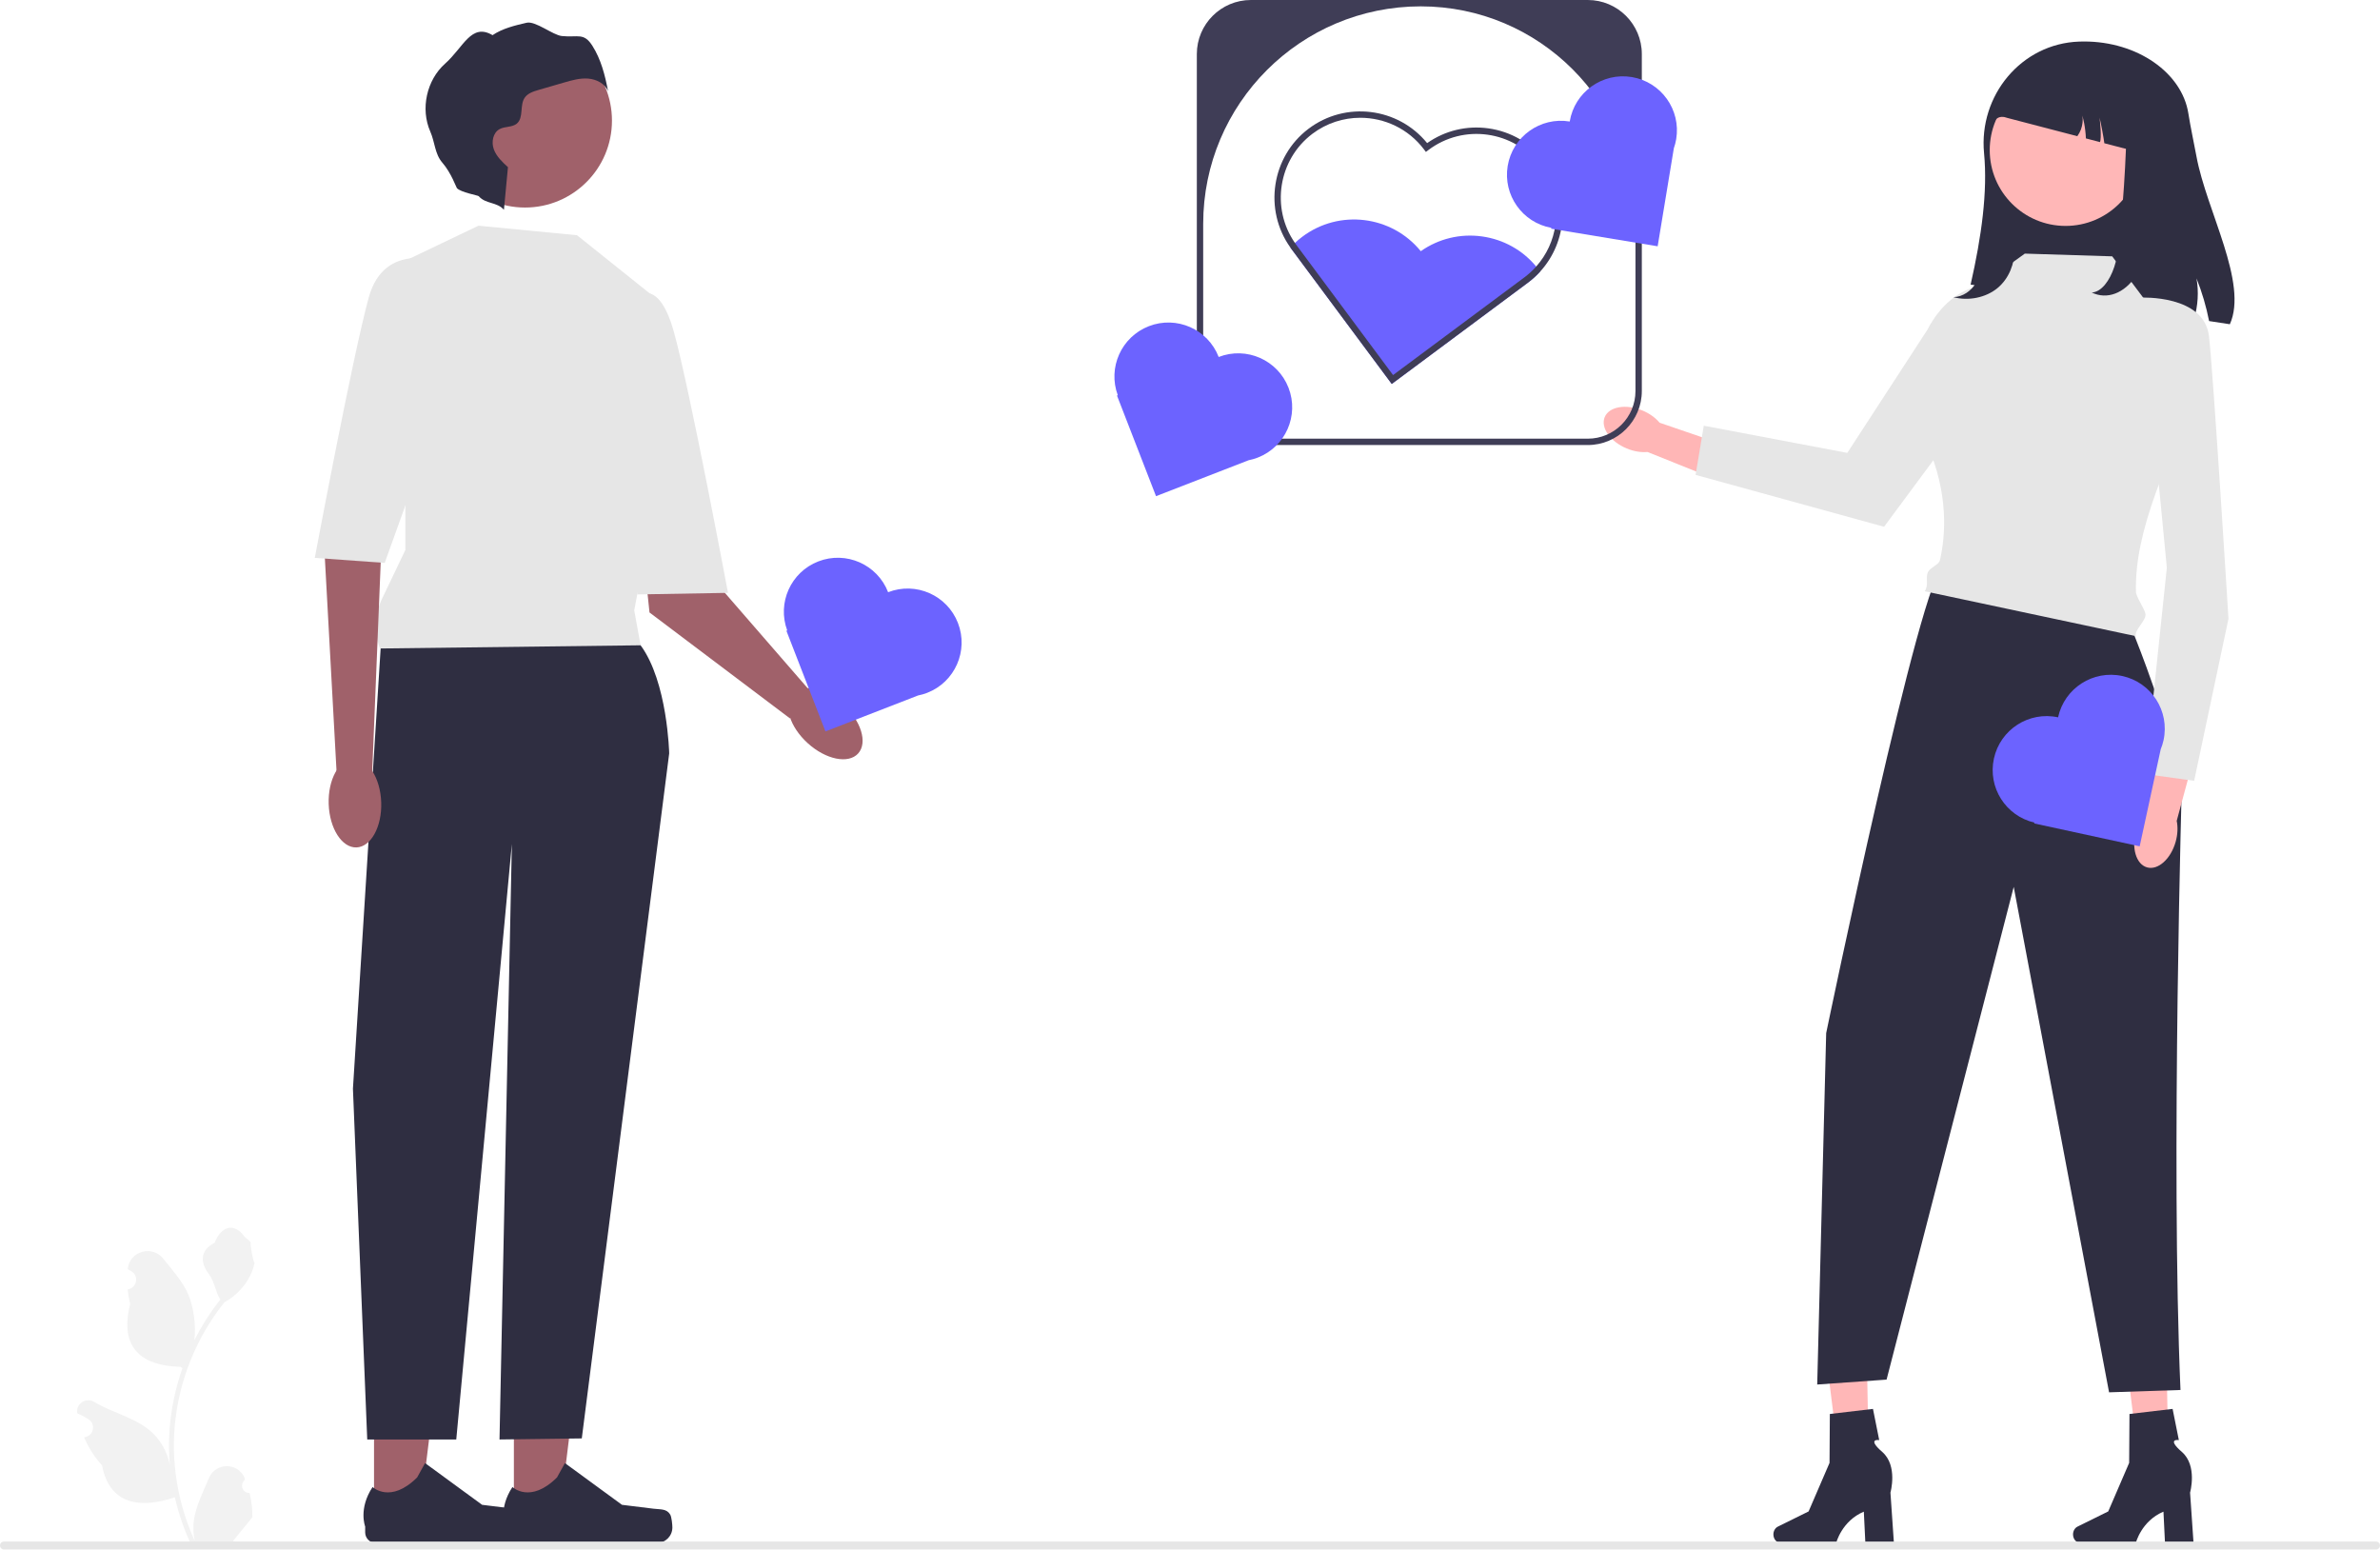
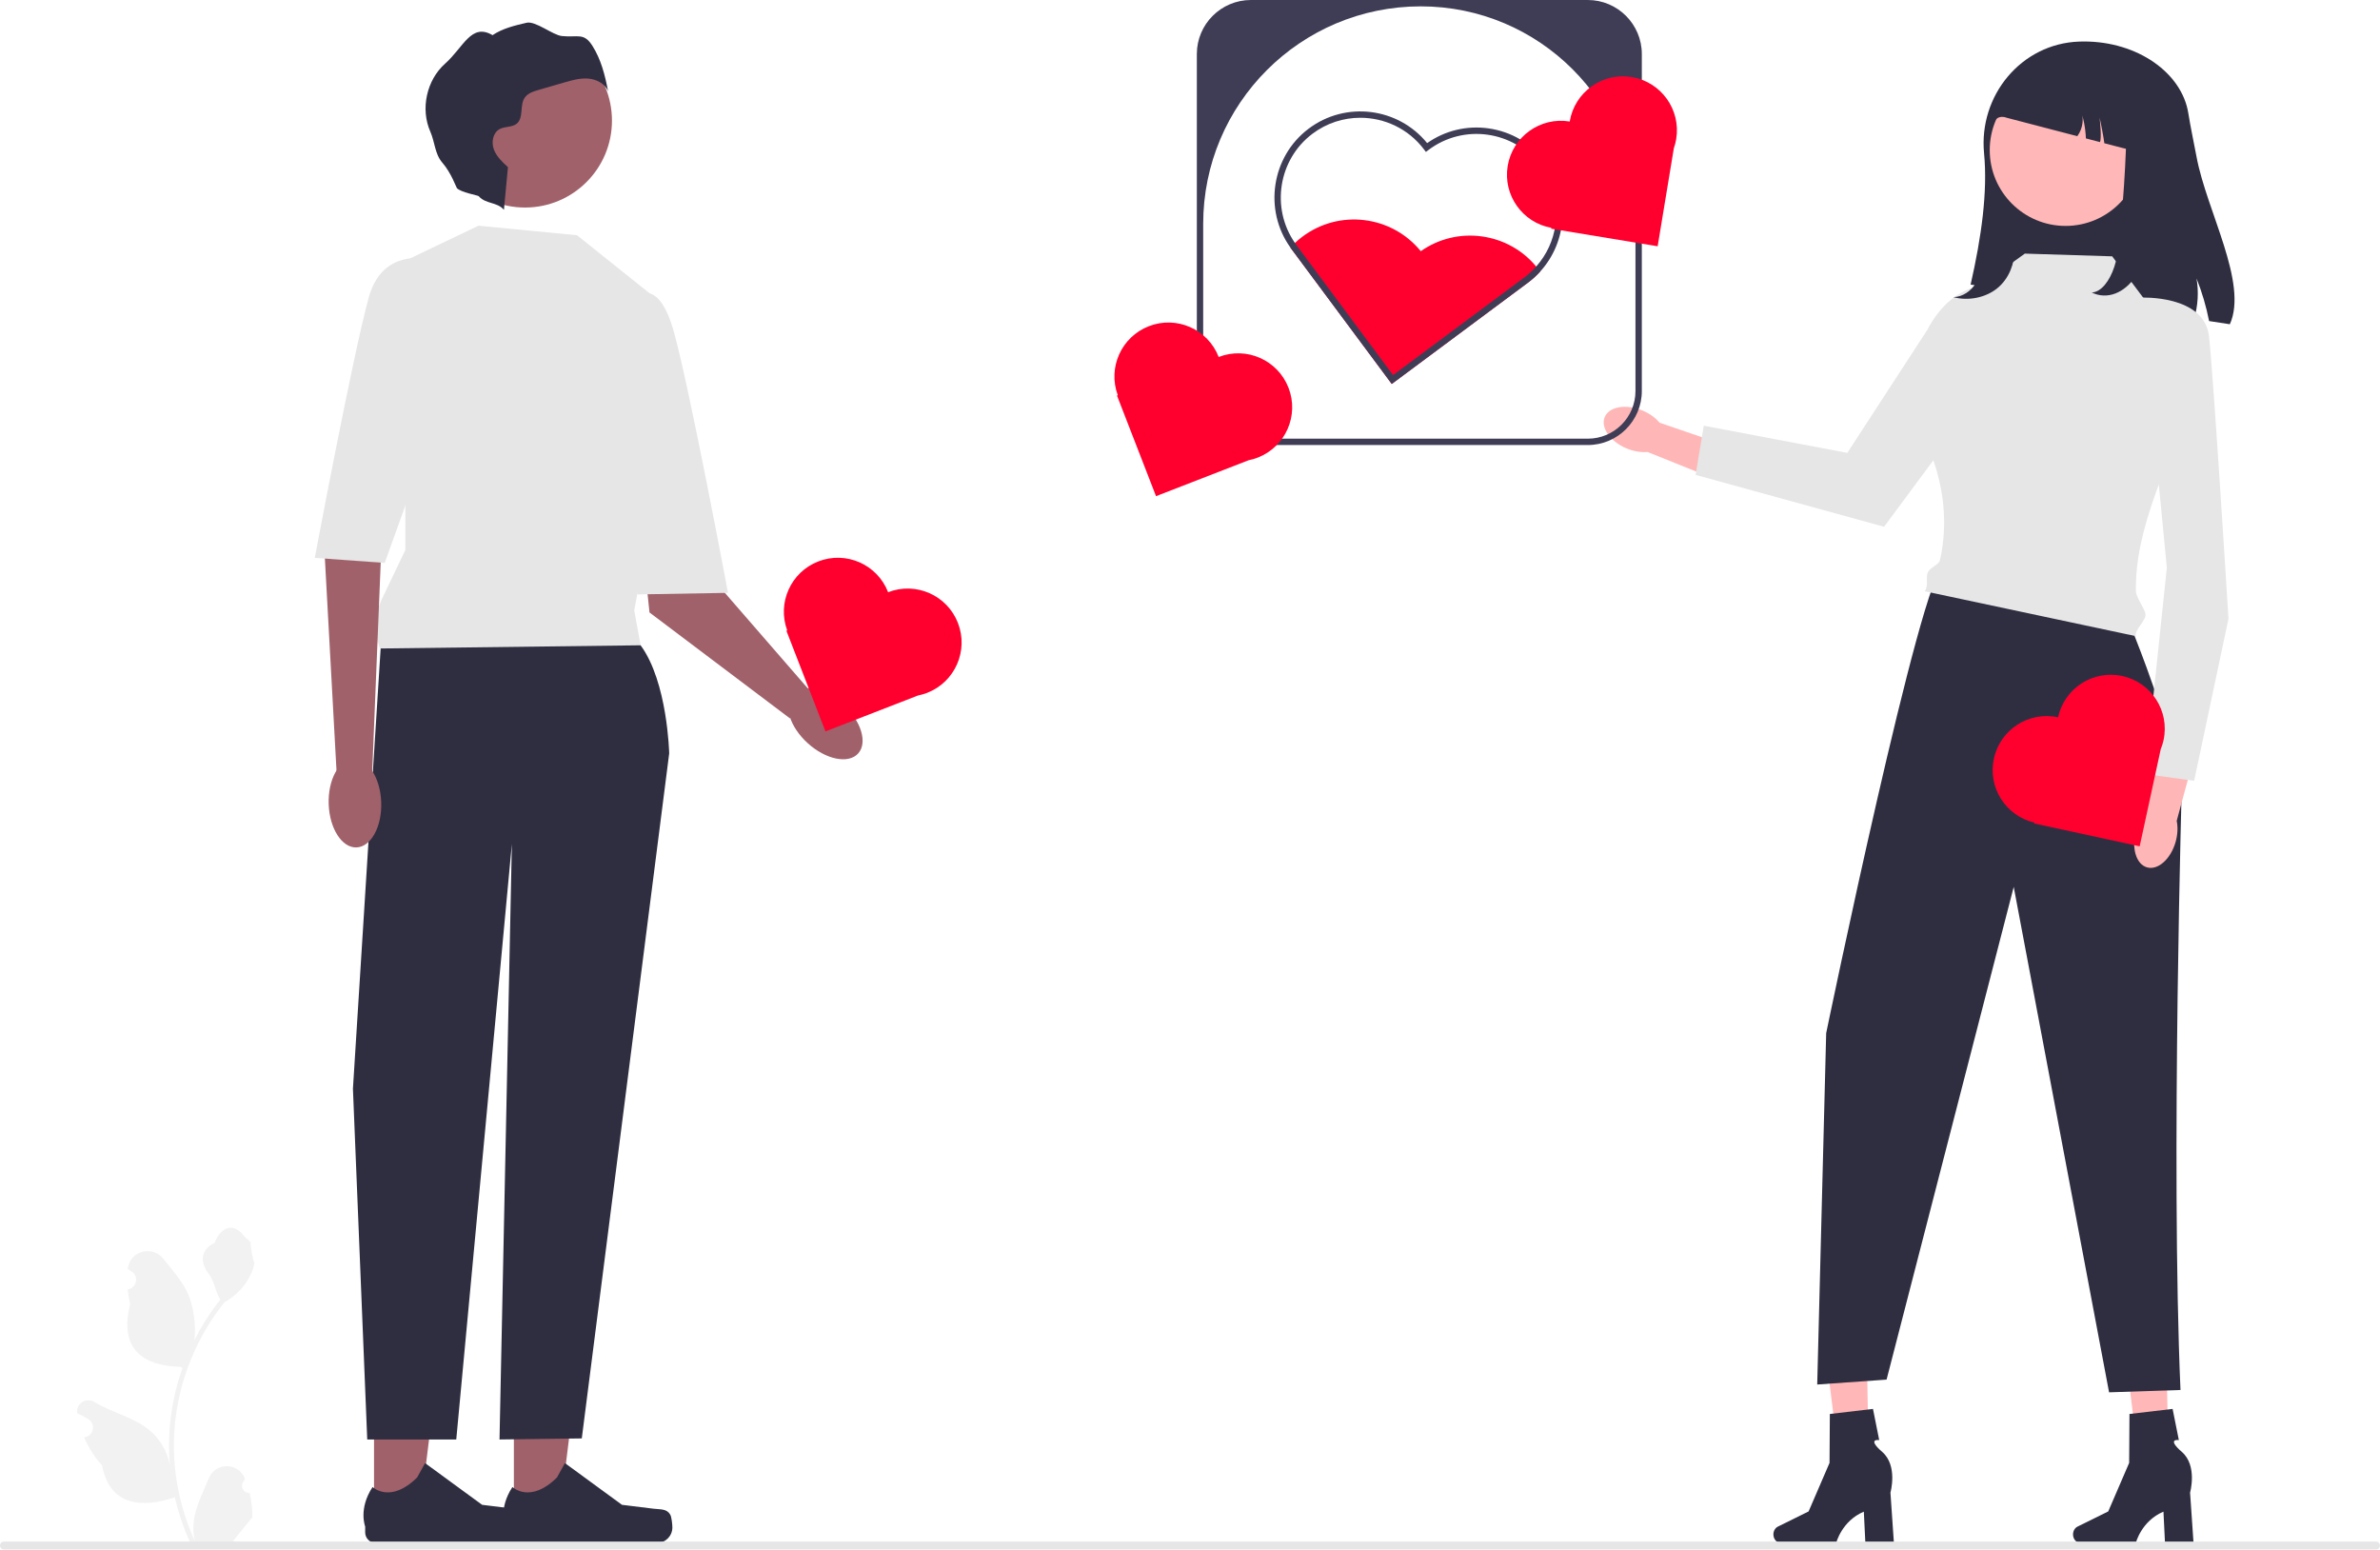
<svg xmlns="http://www.w3.org/2000/svg" width="748.775" height="487.44" viewBox="0 0 748.775 487.44">
-   <path d="M484.133,84.878c-.27-.35-.54-.7-.83-1.04-4.31-5.19-10.32-8.52-17.04-9.46-6.84-.95-13.65,.7-19.27,4.64-9.14-11.24-25.68-13.31-37.33-4.5-.8,.6-1.55,1.24-2.26,1.91-.5,.47-.97,.96-1.42,1.46,.05,.08,.1,.15,.16,.23l31.72,42.67,.8-.6c1.68-1.24,40.96-30.45,42.2-31.38,1.35-1.02,2.58-2.15,3.68-3.36-.13-.19-.27-.38-.41-.57Z" fill="#6c63ff" />
+   <path d="M484.133,84.878c-.27-.35-.54-.7-.83-1.04-4.31-5.19-10.32-8.52-17.04-9.46-6.84-.95-13.65,.7-19.27,4.64-9.14-11.24-25.68-13.31-37.33-4.5-.8,.6-1.55,1.24-2.26,1.91-.5,.47-.97,.96-1.42,1.46,.05,.08,.1,.15,.16,.23l31.72,42.67,.8-.6c1.68-1.24,40.96-30.45,42.2-31.38,1.35-1.02,2.58-2.15,3.68-3.36-.13-.19-.27-.38-.41-.57Z" fill="#FF002E" />
  <path d="M486.133,50.878c-4.36-5.78-10.71-9.5-17.87-10.5-6.84-.95-13.65,.7-19.27,4.64-9.14-11.24-25.68-13.31-37.33-4.5-11.66,8.8-14.17,25.52-5.68,37.37,.05,.08,.1,.15,.16,.23l31.72,42.67,.8-.6c1.68-1.24,40.96-30.45,42.2-31.38,1.35-1.02,2.58-2.15,3.68-3.36,8.62-9.44,9.58-24.01,1.59-34.57Zm-2.83,32.96c-1.09,1.23-2.31,2.36-3.65,3.37-1.13,.86-35.64,26.51-41.38,30.78l-30.52-41.06c-.12-.16-.24-.33-.35-.5-7.62-10.96-5.23-26.23,5.47-34.32,4.52-3.41,9.82-5.06,15.09-5.06,7.6,0,15.12,3.43,20.04,9.95l.6,.8,.8-.61c11.03-8.33,26.8-6.14,35.14,4.89,4.04,5.35,5.75,11.94,4.83,18.58-.69,4.98-2.8,9.52-6.07,13.18Z" fill="#3f3d56" />
  <path d="M701.537,102l-6.53-1c-.9-4.58-2.23-9.09-3.96-13.43,.74,4.22,.46,8.61-.76,12.71l-70.31-10.75c3.44-15.12,5.39-29.25,4.23-41.34-1.73-18.14,11.71-34.47,29.92-35.11,.5-.02,1.01-.03,1.52-.03,16.87,0,30.8,9.86,32.83,22.6,.72,4.56,1.73,9.08,2.57,13.63,3.15,17.04,16.33,39.75,10.49,52.72Z" fill="#2f2e41" />
  <path d="M516.72,129.132c2.268,.941,4.136,2.317,5.404,3.842l22.173,7.601-3.925,10.445-22.069-8.835c-1.976,.179-4.268-.171-6.537-1.113-5.181-2.15-8.273-6.566-6.904-9.863,1.368-3.297,6.678-4.227,11.859-2.077h0Z" fill="#ffb6b6" />
  <g>
    <polygon points="588.017 464.408 579.248 464.615 574.359 425.218 587.301 424.912 588.017 464.408" fill="#ffb7b7" />
    <path d="M557.931,482.703h0c0,1.481,1.051,2.682,2.348,2.682h17.406s1.713-6.885,8.697-9.849l.482,9.849h8.979l-1.088-15.836s2.402-8.472-2.586-12.803c-4.988-4.331-.948-3.728-.948-3.728l-1.962-9.801-13.569,1.596-.1,15.386-6.585,15.272-9.658,4.771c-.86,.425-1.416,1.392-1.416,2.462l-0,0Z" fill="#2f2e41" />
  </g>
  <g>
    <polygon points="682.284 464.408 673.515 464.615 668.627 425.218 681.568 424.912 682.284 464.408" fill="#ffb7b7" />
    <path d="M652.198,482.703h0c0,1.481,1.051,2.682,2.348,2.682h17.406s1.713-6.885,8.697-9.849l.482,9.849h8.979l-1.088-15.836s2.402-8.472-2.586-12.803c-4.988-4.331-.948-3.728-.948-3.728l-1.962-9.801-13.569,1.596-.1,15.386-6.585,15.272-9.658,4.771c-.86,.425-1.416,1.392-1.416,2.462l-0,0Z" fill="#2f2e41" />
  </g>
  <path d="M611.537,178l54,9c7.079,11.702,21,56,21,56,0,0-3.647,123.063-.529,194.263l-22.471,.737-30-159-40,155-21.82,1.544,2.82-110.544s30.152-145.63,37-147Z" fill="#2f2e41" />
  <path d="M637.026,79.781l27.499,.859,28.358,37.811c-10.998,27.792-21.341,47.86-20.89,67.677,.038,1.679,2.776,5.451,3,7,.303,2.094-3.677,5.166-3,7l-66.456-14.128c1.345-1.897,.187-4.293,1-6,.715-1.5,3.458-2.323,3.792-3.778,1.8-7.855,2.76-20.961-4.012-36.352-4.815-10.944,16.38-36.473,15.242-48.917l15.468-11.171Z" fill="#e6e6e6" />
  <path d="M643.331,97.436l0,0-50.583,68.279-59.294-16.327,2.578-15.468,45.15,8.551,25.189-38.724c8.225-15.899,24.436-19.101,36.96-6.311Z" fill="#e6e6e6" />
  <circle cx="649.851" cy="47.214" r="23.857" fill="#ffb7b7" />
  <path d="M672.037,261.324c.671-2.362,1.82-4.377,3.187-5.814l4.969-22.907,10.831,2.683-6.207,22.948c.408,1.942,.326,4.259-.344,6.622-1.532,5.396-5.559,8.981-8.993,8.005-3.434-.975-4.976-6.14-3.443-11.537h0Z" fill="#ffb6b6" />
  <path d="M673.535,93.628s19.997-1.018,21.453,12.242c1.456,13.261,6.115,88.785,6.115,88.785l-10.798,50.977-15.398-2.14,6.805-64.888-8.176-84.976Z" fill="#e6e6e6" />
  <path d="M674.107,26.94c0,5.39-2.99,12.33-2.99,20.48l-9.07-2.36c-.18-1.58-1.1-6.52-1.51-8.06,.21,1.45,.66,6.32,.16,7.7l-4.45-1.16c-.03-.83-.1-1.66-.2-2.48-.18-1.58-.48-3.14-.89-4.68,.21,1.45,.04,2.94-.46,4.32-.29,.76-.67,1.48-1.15,2.14l-21.96-5.73c-5.32-2.002-6.134,5.042-6.05,13.89,0,0-3-31,19.8-32.79l3.44-3.44c20.71,1.19,25.33,5.48,25.33,12.17Z" fill="#2f2e41" />
  <path d="M625.224,56.287c.816,8.326-.179,16.702-1.364,24.993-.381,2.668-.805,5.4-2.227,7.775s-4.066,4.359-7.096,4.42c4.764,1.287,10.257,.159,13.9-2.854,3.699-3.058,5.325-7.694,5.449-12.179,.124-4.485-1.089-8.905-2.294-13.262l-6.368-8.894Z" fill="#2f2e41" />
  <path d="M668.768,24.21c.816,15.18-.179,30.451-1.364,45.567-.381,4.865-.805,9.844-2.227,14.175-1.421,4.331-4.066,7.947-7.096,8.059,4.764,2.346,10.257,.29,13.9-5.203,3.699-5.576,5.325-14.028,5.449-22.205,.124-8.177-1.089-16.235-2.294-24.179l-6.368-16.215Z" fill="#2f2e41" />
  <g>
    <polygon points="161.675 476.782 176.029 476.78 182.858 421.414 161.672 421.415 161.675 476.782" fill="#a0616a" />
    <path d="M210.854,476.456h0c.447,.753,.683,3.182,.683,4.058h0c0,2.691-2.181,4.872-4.872,4.872h-44.453c-1.836,0-3.324-1.488-3.324-3.324v-1.851s-2.199-5.562,2.328-12.418c0,0,5.627,5.368,14.035-3.04l2.48-4.492,17.948,13.126,9.948,1.225c2.176,.268,4.106-.042,5.226,1.844Z" fill="#2f2e41" />
  </g>
  <g>
    <polygon points="117.675 476.782 132.029 476.78 138.858 421.414 117.672 421.415 117.675 476.782" fill="#a0616a" />
    <path d="M166.854,476.456h0c.447,.753,.683,3.182,.683,4.058h0c0,2.691-2.181,4.872-4.872,4.872h-44.453c-1.836,0-3.324-1.488-3.324-3.324v-1.851s-2.199-5.562,2.328-12.418c0,0,5.627,5.368,14.035-3.04l2.48-4.492,17.948,13.126,9.948,1.225c2.176,.268,4.106-.042,5.226,1.844Z" fill="#2f2e41" />
  </g>
  <path d="M120.037,199.5l-9,143,4.5,110.335h28.008l17.492-187.335-3.886,187.335,25.886-.335,27.5-215.5s-.5-22.5-9-34-81.5-3.5-81.5-3.5Z" fill="#2f2e41" />
  <polygon points="224.252 166.604 201.708 167.492 204.341 192.673 248.537 226 254.537 217 222.801 180.456 224.252 166.604" fill="#a0616a" />
  <path d="M181.537,74l-31-3-23,11v91l-7.314,15.292c-2.355,4.925-2.603,10.596-.686,15.708h0l82-1-2-11,4-21,3-77-25-20Z" fill="#e6e6e6" />
  <path d="M200.037,93.5s7-7,12,11,17,82,17,82l-28.5,.5-7.5-68.5,7-25Z" fill="#e6e6e6" />
  <polygon points="120.037 170.5 117.037 244.354 106.037 245.5 102.037 172.5 120.037 170.5" fill="#a0616a" />
  <path d="M139.037,82.5s-18-7-23,11-17,82-17,82l22,1.579,25-69.579-7-25Z" fill="#e6e6e6" />
  <circle cx="165.18" cy="37.939" r="27.35" fill="#a0616a" />
  <ellipse cx="111.671" cy="252.669" rx="8.267" ry="13.924" transform="translate(-8.51901 3.93943) rotate(-1.94678)" fill="#a0616a" />
  <ellipse cx="259.671" cy="227.669" rx="8.267" ry="13.924" transform="translate(-83.44583 266.8252) rotate(-47.75334)" fill="#a0616a" />
  <path d="M186.371,14.402c-2.713-4.267-4.578-2.541-9.606-3.067-2.882-.302-8.274-4.832-11.097-4.176-3.721,.864-7.535,1.768-10.703,3.901-6.718-3.952-9.107,3.783-14.932,8.962-5.825,5.178-7.8,14.232-4.662,21.366,1.494,3.397,1.38,7.003,3.811,9.807,2.798,3.229,4.34,7.723,4.555,7.972,1.165,1.344,6.65,2.287,6.873,2.545,2.196,2.534,5.735,1.753,7.932,4.288l1.266-13.409c-1.778-1.633-3.618-3.356-4.448-5.623-.83-2.267-.28-5.236,1.851-6.372,1.675-.893,3.917-.492,5.377-1.706,2.228-1.853,.854-5.731,2.476-8.133,.959-1.42,2.739-1.992,4.384-2.469,2.667-.774,5.335-1.548,8.002-2.322,2.481-.72,5.03-1.448,7.606-1.242,2.576,.206,5.225,1.549,6.242,3.924-.939-4.968-2.216-9.979-4.928-14.246Z" fill="#2f2e41" />
-   <path d="M279.413,186.299h-0c-3.392-8.741-13.229-13.078-21.97-9.685h-0c-8.658,3.36-12.99,13.042-9.775,21.72l-.254,.098,12.285,31.655,29.129-11.304c.963-.19,1.923-.462,2.87-.829h0c8.741-3.392,13.078-13.229,9.685-21.97v-0c-3.392-8.741-13.229-13.078-21.97-9.685l0,0Z" fill="#6c63ff" />
+   <path d="M279.413,186.299h-0c-3.392-8.741-13.229-13.078-21.97-9.685h-0c-8.658,3.36-12.99,13.042-9.775,21.72l-.254,.098,12.285,31.655,29.129-11.304c.963-.19,1.923-.462,2.87-.829h0c8.741-3.392,13.078-13.229,9.685-21.97v-0c-3.392-8.741-13.229-13.078-21.97-9.685l0,0Z" fill="#FF002E" />
  <path d="M516.537,17V123c0,9.374-7.626,17-17,17h-106c-9.374,0-17-7.626-17-17V17c0-9.374,7.626-17,17-17h106c9.374,0,17,7.626,17,17Zm-17,121c8.284,0,15-6.716,15-15v-53.441c0-37.312-30.247-67.559-67.559-67.559h-0c-37.799,0-68.441,30.642-68.441,68.441v52.559c0,8.284,6.716,15,15,15h106Z" fill="#3f3d56" />
-   <path d="M493.853,38.224l-0,0c-9.251-1.528-17.989,4.734-19.517,13.985l-0,0c-1.513,9.164,4.618,17.819,13.724,19.467l-.044,.268,33.502,5.532,5.09-30.828c.326-.926,.581-1.89,.746-2.893l0-0c1.528-9.251-4.734-17.989-13.985-19.517l-0-0c-9.251-1.528-17.989,4.734-19.517,13.985l0-0Z" fill="#6c63ff" />
-   <path d="M383.413,112.299h-0c-3.392-8.741-13.229-13.078-21.97-9.685h-0c-8.658,3.36-12.99,13.042-9.775,21.72l-.254,.098,12.285,31.655,29.129-11.304c.963-.19,1.923-.462,2.87-.829h0c8.741-3.392,13.078-13.229,9.685-21.97v-0c-3.392-8.741-13.229-13.078-21.97-9.685l0,0Z" fill="#6c63ff" />
-   <path d="M647.492,225.656l-0,0c-9.164-1.986-18.203,3.832-20.189,12.995l-0,0c-1.968,9.077,3.724,18.027,12.738,20.126l-.058,.266,33.185,7.194,6.62-30.536c.372-.908,.674-1.859,.89-2.852l0-0c1.986-9.164-3.832-18.203-12.995-20.189l-0-0c-9.164-1.986-18.203,3.832-20.189,12.995l0-0Z" fill="#6c63ff" />
+   <path d="M493.853,38.224l-0,0c-9.251-1.528-17.989,4.734-19.517,13.985l-0,0c-1.513,9.164,4.618,17.819,13.724,19.467l-.044,.268,33.502,5.532,5.09-30.828c.326-.926,.581-1.89,.746-2.893l0-0c1.528-9.251-4.734-17.989-13.985-19.517l-0-0c-9.251-1.528-17.989,4.734-19.517,13.985l0-0Z" fill="#FF002E" />
+   <path d="M383.413,112.299h-0c-3.392-8.741-13.229-13.078-21.97-9.685h-0c-8.658,3.36-12.99,13.042-9.775,21.72l-.254,.098,12.285,31.655,29.129-11.304c.963-.19,1.923-.462,2.87-.829h0c8.741-3.392,13.078-13.229,9.685-21.97v-0c-3.392-8.741-13.229-13.078-21.97-9.685l0,0Z" fill="#FF002E" />
+   <path d="M647.492,225.656l-0,0c-9.164-1.986-18.203,3.832-20.189,12.995l-0,0c-1.968,9.077,3.724,18.027,12.738,20.126l-.058,.266,33.185,7.194,6.62-30.536c.372-.908,.674-1.859,.89-2.852l0-0c1.986-9.164-3.832-18.203-12.995-20.189l-0-0c-9.164-1.986-18.203,3.832-20.189,12.995l0-0Z" fill="#FF002E" />
  <path d="M78.516,469.653c-2.066,.129-3.208-2.437-1.645-3.933l.155-.618c-.02-.05-.041-.099-.062-.148-2.089-4.982-9.17-4.947-11.241,.042-1.839,4.428-4.179,8.864-4.756,13.546-.258,2.067-.142,4.172,.316,6.2-4.308-9.411-6.575-19.687-6.575-30.021,0-2.597,.142-5.193,.433-7.783,.239-2.119,.568-4.224,.995-6.31,2.306-11.277,7.299-22.018,14.5-30.99,3.462-1.892,6.349-4.851,8.093-8.397,.626-1.279,1.117-2.655,1.35-4.056-.394,.052-1.486-5.949-1.188-6.317-.549-.833-1.532-1.247-2.131-2.06-2.982-4.043-7.091-3.337-9.236,2.157-4.582,2.313-4.627,6.148-1.815,9.837,1.789,2.347,2.035,5.522,3.604,8.035-.162,.207-.329,.407-.491,.614-2.961,3.798-5.522,7.88-7.681,12.169,.61-4.766-.291-10.508-1.826-14.21-1.748-4.217-5.025-7.769-7.91-11.415-3.466-4.379-10.573-2.468-11.184,3.083-.006,.054-.012,.107-.017,.161,.429,.242,.848,.499,1.259,.77,2.339,1.547,1.531,5.174-1.241,5.602l-.063,.01c.155,1.544,.42,3.074,.807,4.579-3.702,14.316,4.29,19.53,15.701,19.764,.252,.129,.497,.258,.749,.381-1.156,3.255-2.08,6.594-2.764,9.979-.614,2.99-1.04,6.013-1.279,9.049-.297,3.83-.271,7.68,.052,11.503l-.019-.136c-.82-4.211-3.107-8.145-6.427-10.87-4.946-4.063-11.933-5.559-17.268-8.824-2.568-1.572-5.859,.459-5.411,3.437l.022,.143c.794,.323,1.569,.698,2.319,1.117,.429,.242,.848,.499,1.259,.77,2.339,1.547,1.531,5.174-1.241,5.602l-.063,.01c-.045,.006-.084,.013-.129,.019,1.363,3.236,3.262,6.239,5.639,8.829,2.315,12.497,12.256,13.683,22.89,10.044h.006c1.163,5.064,2.861,10.011,5.044,14.726h18.02c.065-.2,.123-.407,.181-.607-1.666,.103-3.346,.006-4.986-.297,1.337-1.641,2.674-3.294,4.011-4.935,.032-.032,.058-.065,.084-.097,.678-.84,1.363-1.673,2.041-2.512l0-.001c.042-2.578-.267-5.147-.879-7.64l-.001-0-0-0Z" fill="#f2f2f2" />
  <path id="b-4836" d="M1.247,487.44H747.528c.689,0,1.247-.558,1.247-1.247s-.558-1.247-1.247-1.247H1.247c-.689,0-1.247,.558-1.247,1.247s.558,1.247,1.247,1.247h0Z" fill="#e6e6e6" />
</svg>
